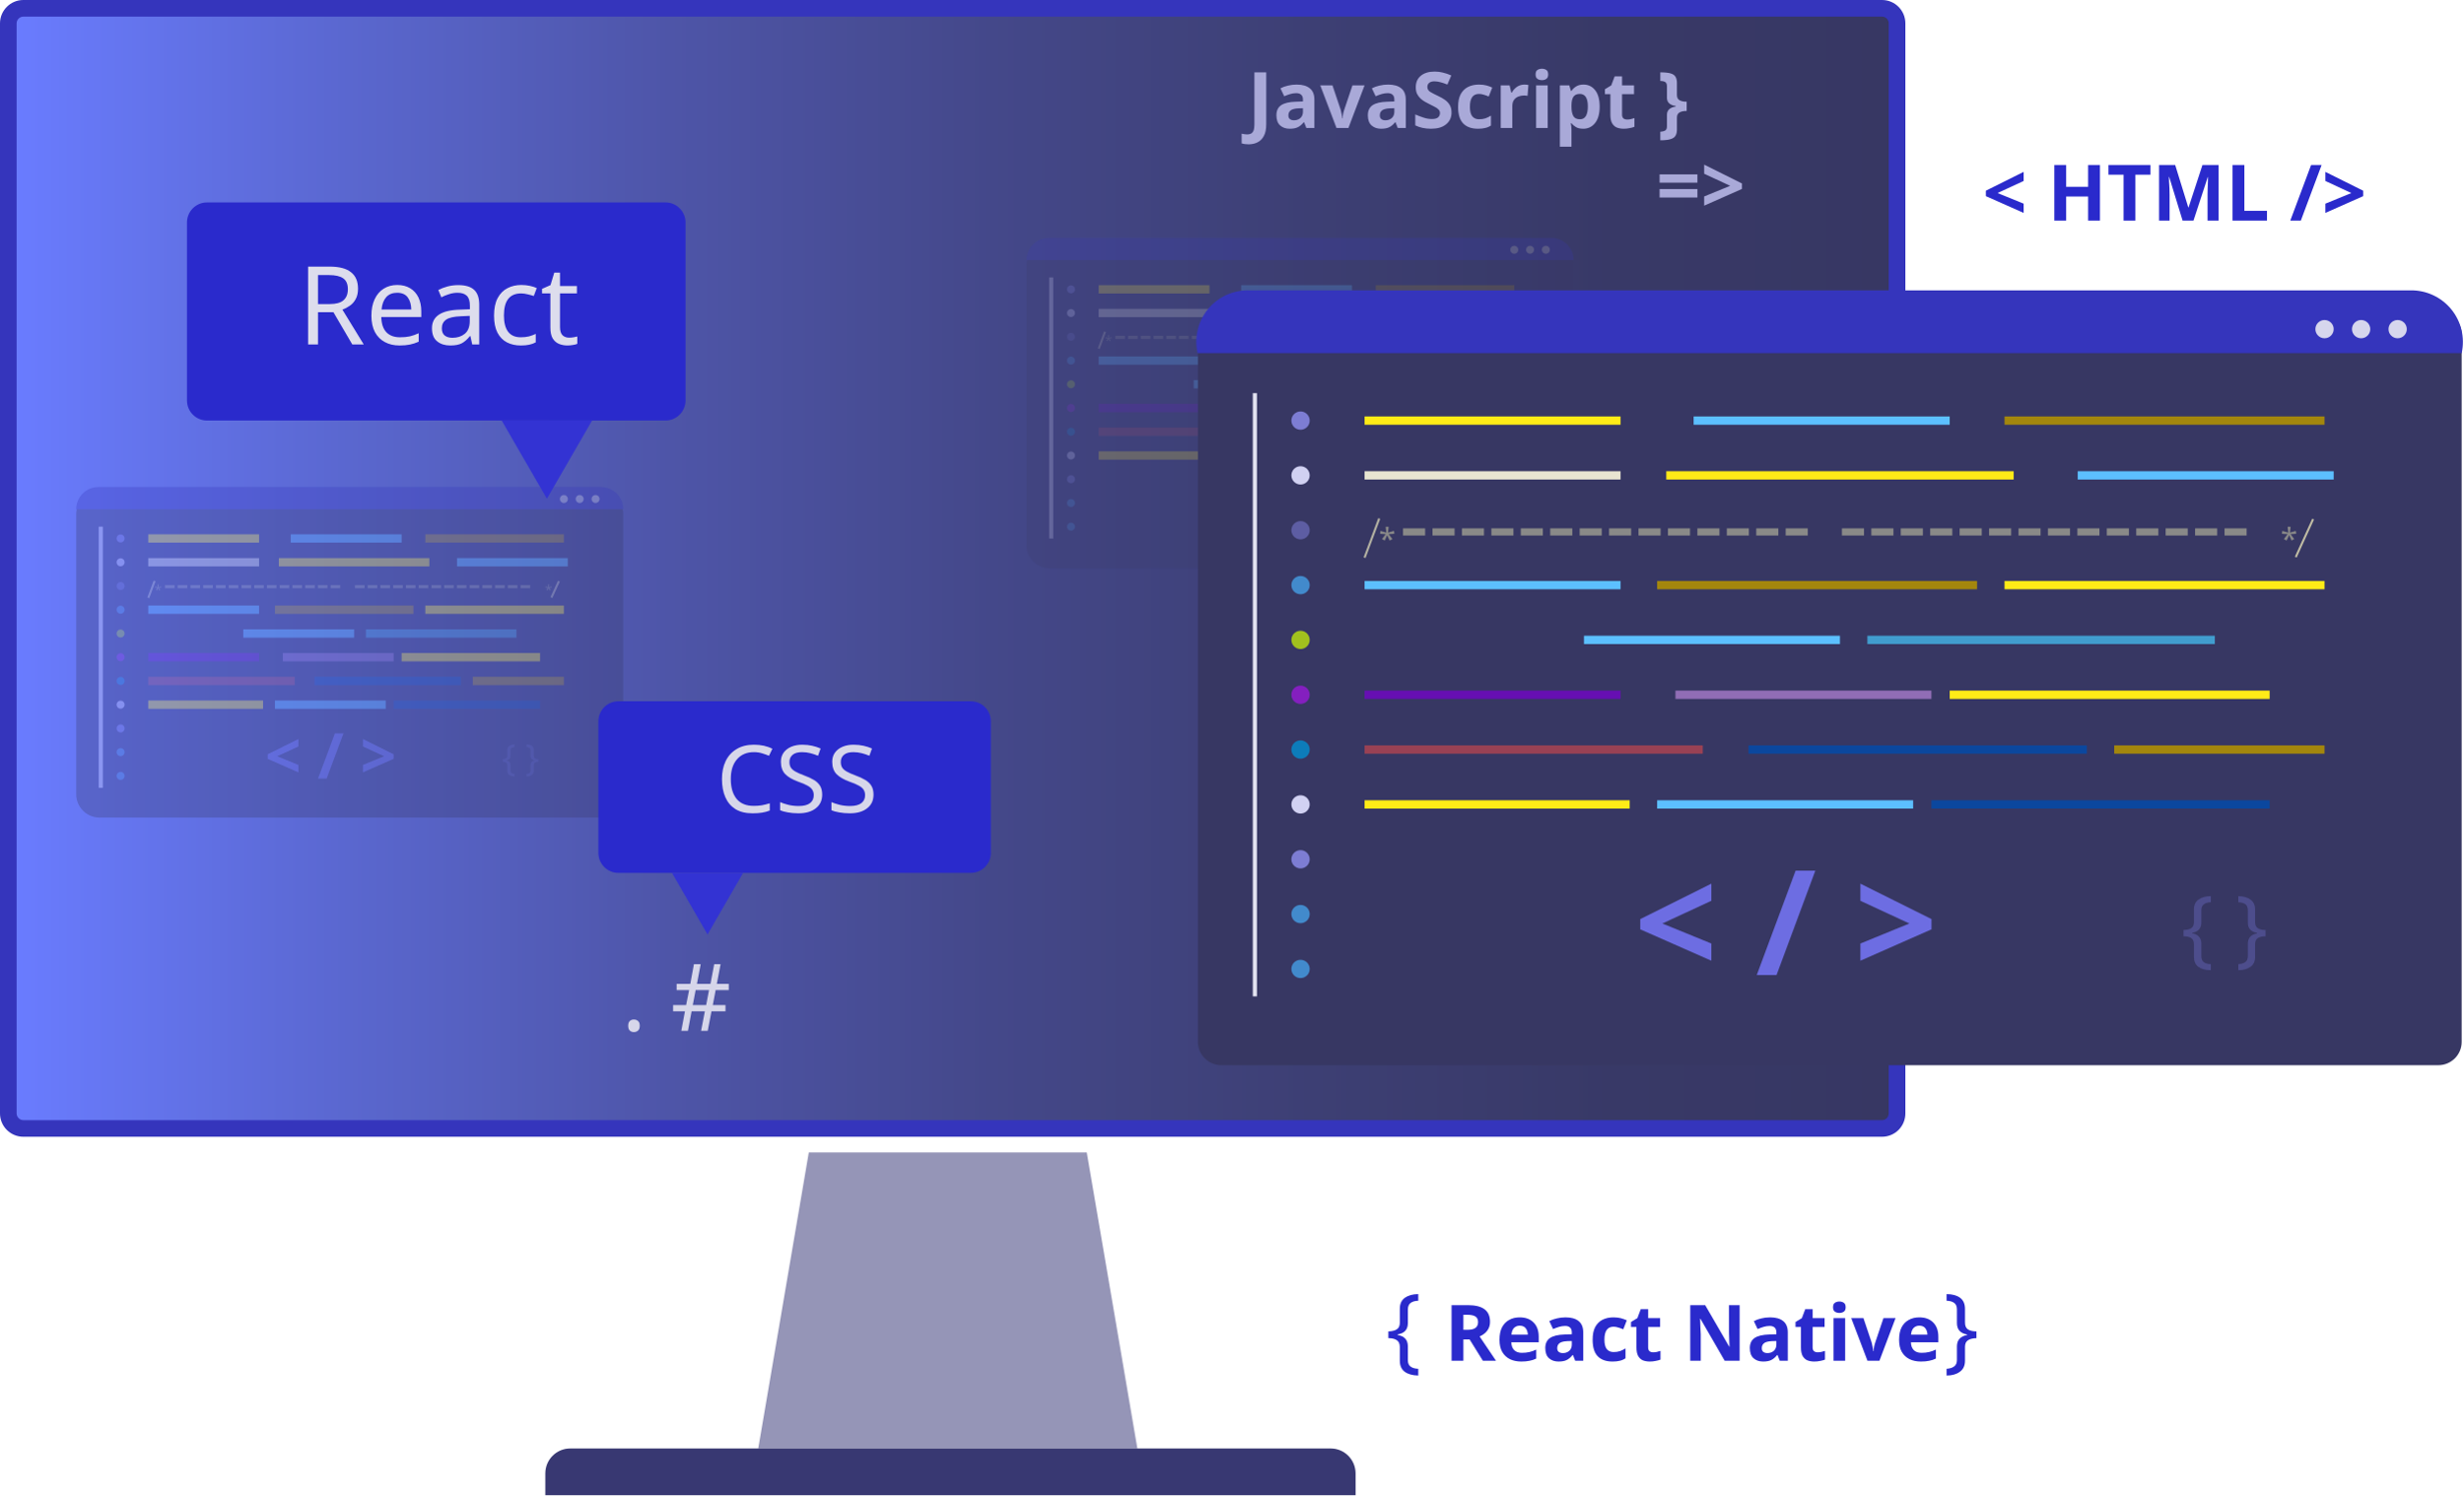
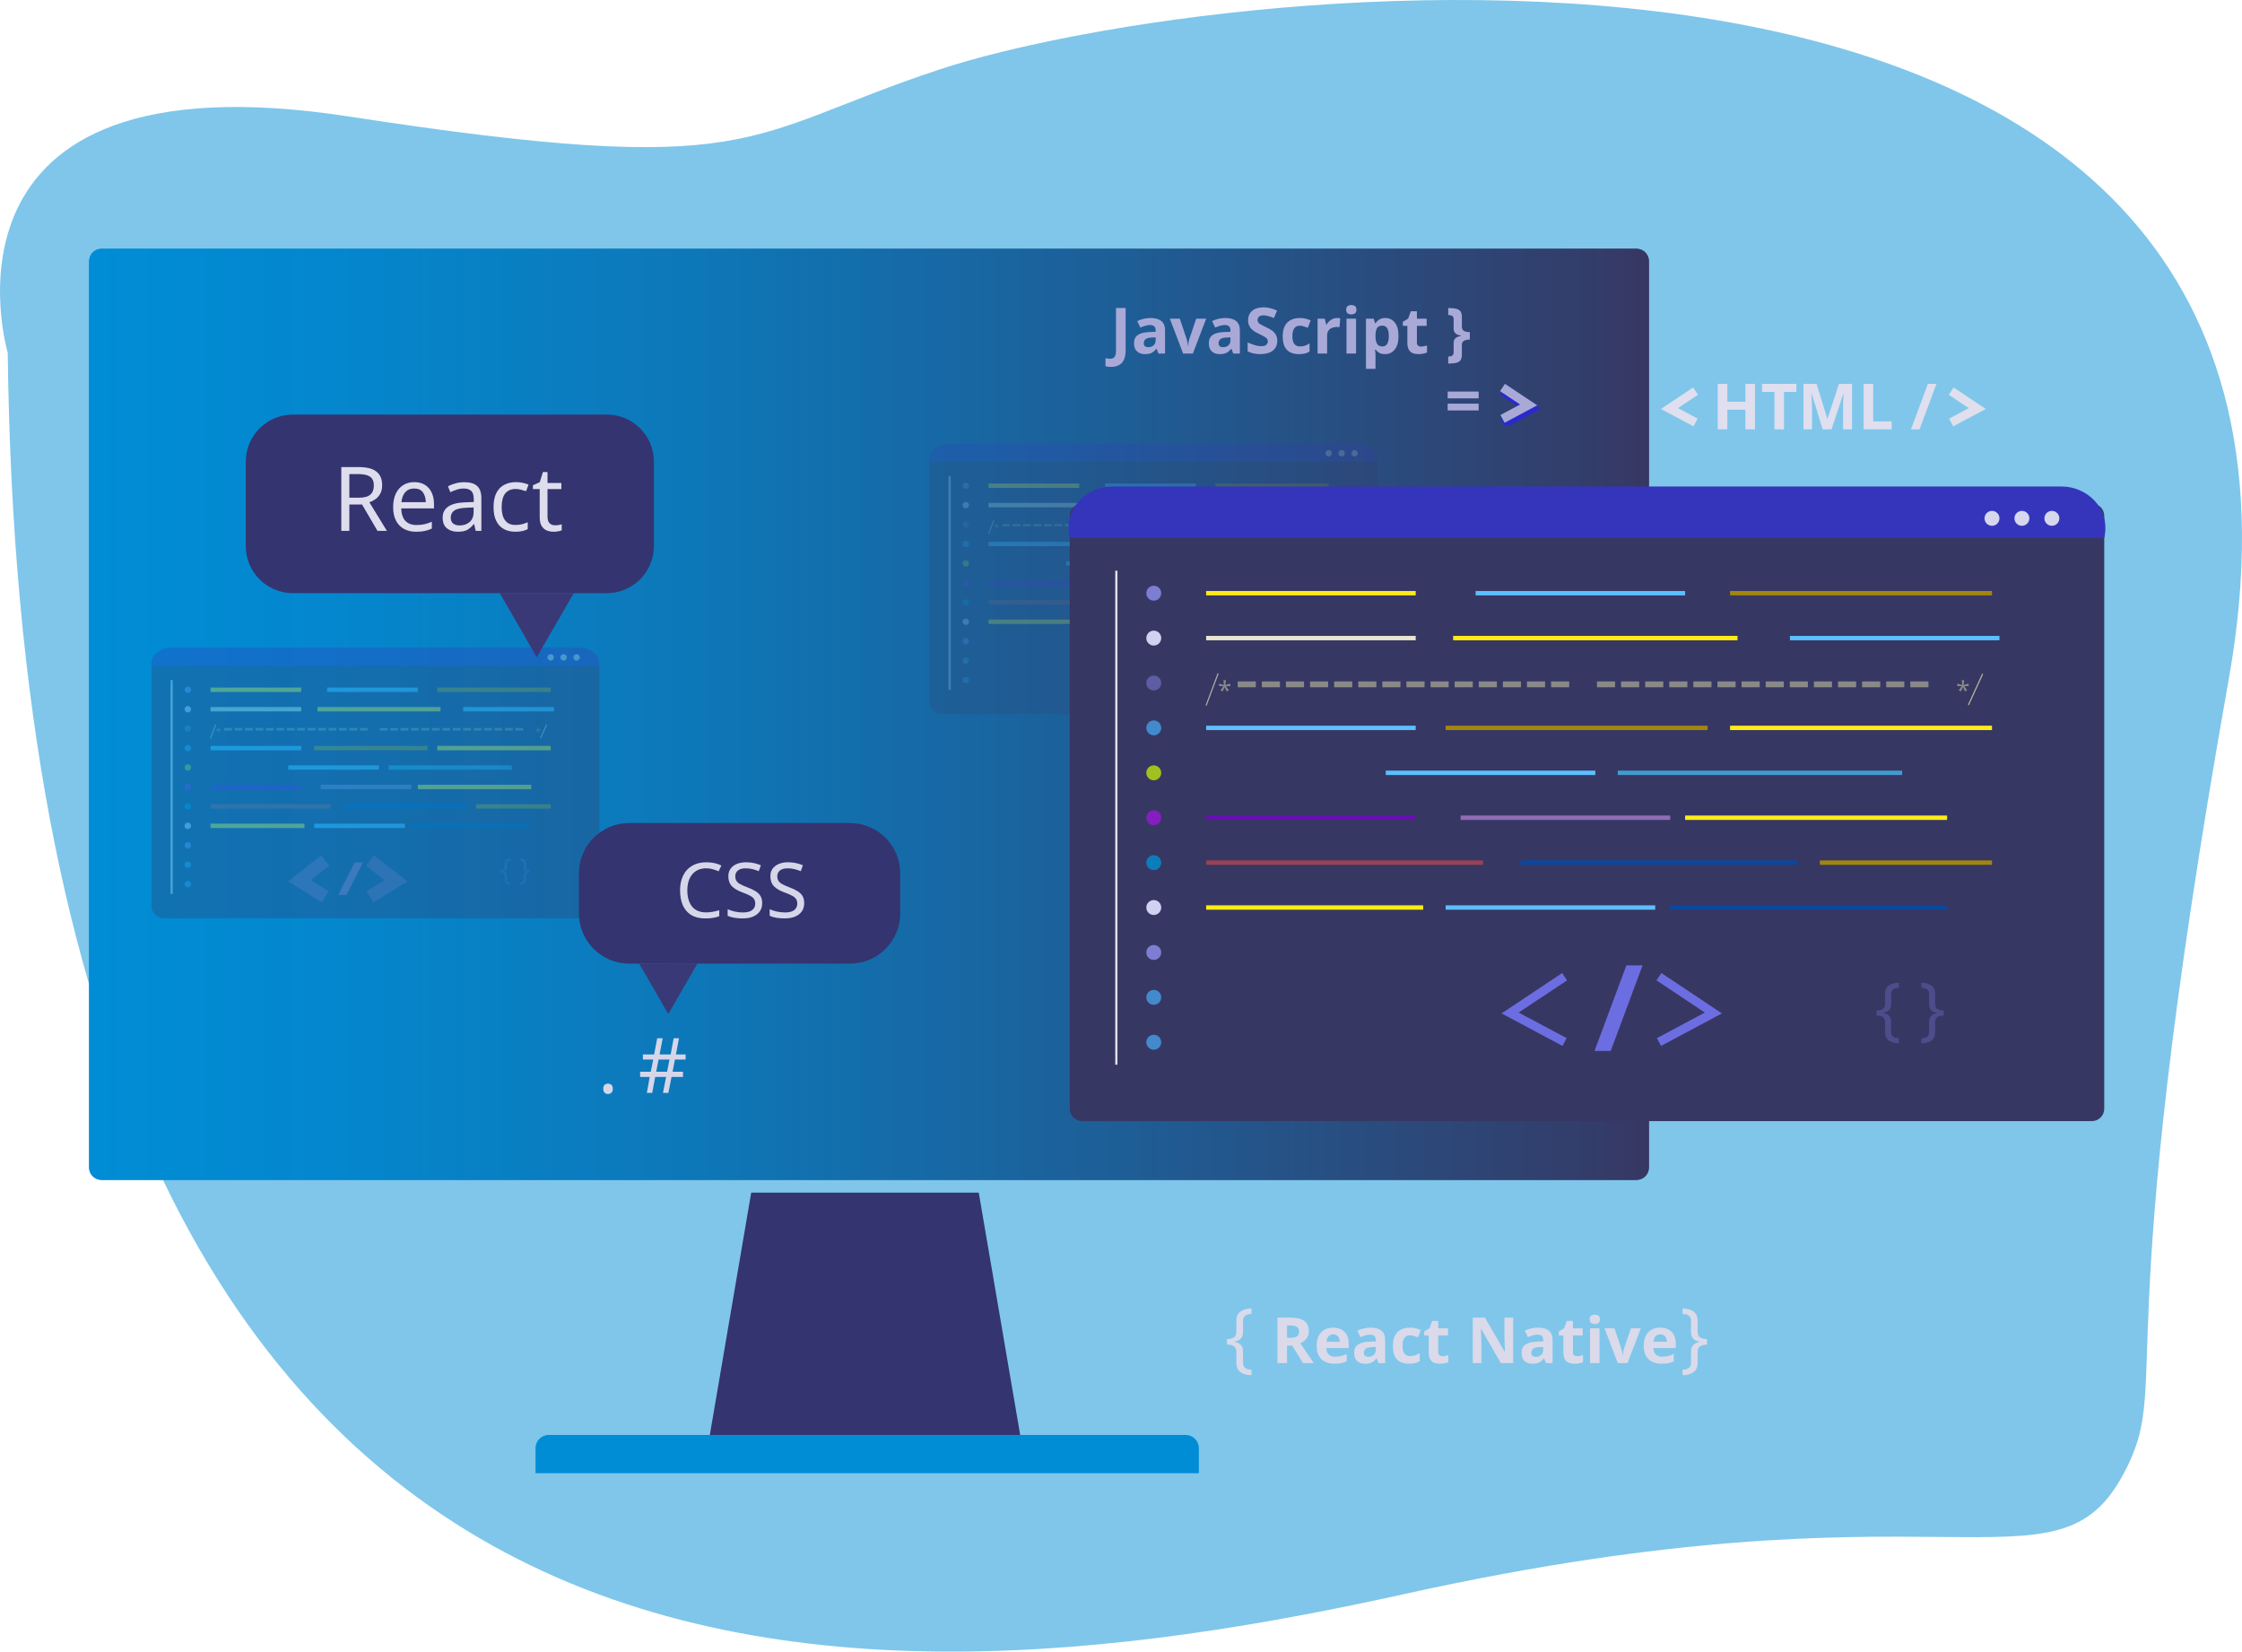
- <svg xmlns="http://www.w3.org/2000/svg" id="f8a86e6c-9363-4235-bef7-f00f26e86e8b" data-name="Layer 1" width="296.16" height="179.85" viewBox="0 0 296.16 179.85">
+ <svg xmlns="http://www.w3.org/2000/svg" xmlns:xlink="http://www.w3.org/1999/xlink" id="acc86267-3f94-454d-a778-3fe95217cc6d" data-name="Layer 1" width="510.38" height="375.94" viewBox="0 0 510.38 375.94">
  <defs>
-     <linearGradient id="f4331246-3163-4cb9-b655-71dc292c06bf" x1="1" y1="68.38" x2="228.11" y2="68.38" gradientUnits="userSpaceOnUse">
-       <stop offset="0" stop-color="#6a7cff" />
-       <stop offset="0.01" stop-color="#697bfd" />
-       <stop offset="0.18" stop-color="#5a67cf" />
-       <stop offset="0.35" stop-color="#4e55a8" />
-       <stop offset="0.52" stop-color="#44488a" />
-       <stop offset="0.69" stop-color="#3d3f74" />
-       <stop offset="0.85" stop-color="#383967" />
+     <linearGradient id="b98493a1-4150-48e1-9e06-6c8779c01eb5" x1="20.29" y1="162.6" x2="375.36" y2="162.6" gradientUnits="userSpaceOnUse">
+       <stop offset="0" stop-color="#008dd5" />
+       <stop offset="0.15" stop-color="#0487ce" />
+       <stop offset="0.38" stop-color="#0d78b9" />
+       <stop offset="0.65" stop-color="#1d5f98" />
+       <stop offset="0.96" stop-color="#333d6a" />
      <stop offset="1" stop-color="#373763" />
    </linearGradient>
+     <linearGradient id="f44e978b-bbca-49d3-b97b-597f238b89f4" x1="90.42" y1="219.66" x2="445.49" y2="219.66" xlink:href="#b98493a1-4150-48e1-9e06-6c8779c01eb5" />
  </defs>
-   <rect x="1" y="1" width="227.11" height="134.76" rx="1.81" fill="url(#f4331246-3163-4cb9-b655-71dc292c06bf)" />
-   <path d="M228.3,62.08a.81.81,0,0,1,.81.81V194a.82.82,0,0,1-.81.82H4.81A.82.82,0,0,1,4,194V62.89a.81.81,0,0,1,.81-.81H228.3m0-2H4.81A2.81,2.81,0,0,0,2,62.89V194a2.81,2.81,0,0,0,2.81,2.82H228.3a2.81,2.81,0,0,0,2.81-2.82V62.89a2.81,2.81,0,0,0-2.81-2.81Z" transform="translate(-2 -60.08)" fill="#3535bc" />
-   <polygon points="136.76 174.23 91.17 174.23 97.25 138.63 130.68 138.63 136.76 174.23" fill="#9595b7" />
-   <path d="M68.57,174.23H160a3,3,0,0,1,3,3v2.62a0,0,0,0,1,0,0H65.57a0,0,0,0,1,0,0v-2.62A3,3,0,0,1,68.57,174.23Z" fill="#383872" />
+   <path d="M71.89,137.35S51.52,68.5,149.5,83.57c94,14.45,89,4.32,134.68-10.75C347.32,52,611.51,20.59,577.5,211.64c-28.09,157.81-12.39,159.46-24,181-15.59,29-40.48,0-163.6,27.26C263.72,447.81,75.76,460.85,71.89,137.35Z" transform="translate(-70.13 -57.06)" fill="#008dd5" opacity="0.5" />
+   <rect x="20.29" y="56.63" width="355.07" height="211.95" rx="2.81" fill="url(#b98493a1-4150-48e1-9e06-6c8779c01eb5)" />
+   <path d="M441.49,117.69v204H94.42V117.69H441.49m1.19-4H93.23a2.81,2.81,0,0,0-2.81,2.81V322.83a2.81,2.81,0,0,0,2.81,2.81H442.68a2.81,2.81,0,0,0,2.81-2.81V116.5a2.81,2.81,0,0,0-2.81-2.81Z" transform="translate(-70.13 -57.06)" fill="url(#f44e978b-bbca-49d3-b97b-597f238b89f4)" />
+   <polygon points="232.24 326.64 161.59 326.64 171.01 271.48 222.81 271.48 232.24 326.64" fill="#343470" />
+   <path d="M124.91,326.64h145a3,3,0,0,1,3,3v5.71a0,0,0,0,1,0,0h-151a0,0,0,0,1,0,0v-5.71A3,3,0,0,1,124.91,326.64Z" fill="#008dd5" />
  <g opacity="0.3">
-     <rect x="9.16" y="59.07" width="65.78" height="39.27" rx="2.81" fill="#373763" />
-     <path d="M11.16,121.34h0a2.67,2.67,0,0,1,2.67-2.68H74.26a2.68,2.68,0,0,1,2.68,2.68h0" transform="translate(-2 -60.08)" fill="#3535bc" />
-     <circle cx="67.8" cy="60.02" r="0.48" fill="#d6d6ed" />
-     <circle cx="69.7" cy="60.02" r="0.48" fill="#d6d6ed" />
-     <circle cx="71.61" cy="60.02" r="0.48" fill="#d6d6ed" />
-     <line x1="12.12" y1="63.35" x2="12.12" y2="94.76" fill="none" stroke="#e1e1ef" stroke-miterlimit="10" stroke-width="0.5" />
-     <circle cx="14.5" cy="64.77" r="0.48" fill="#7d7dd3" />
-     <circle cx="14.5" cy="87.62" r="0.48" fill="#7d7dd3" />
-     <circle cx="14.5" cy="67.63" r="0.48" fill="#d1d1f2" />
-     <circle cx="14.5" cy="84.76" r="0.48" fill="#d1d1f2" />
-     <circle cx="14.5" cy="70.49" r="0.48" fill="#5d5da3" />
-     <circle cx="14.5" cy="73.34" r="0.48" fill="#428acc" />
-     <circle cx="14.5" cy="93.33" r="0.48" fill="#428acc" />
-     <circle cx="14.5" cy="90.47" r="0.48" fill="#428acc" />
-     <circle cx="14.5" cy="76.2" r="0.48" fill="#a1c11e" />
-     <circle cx="14.5" cy="79.05" r="0.48" fill="#841fbf" />
-     <circle cx="14.5" cy="81.91" r="0.48" fill="#0d7cba" />
-     <line x1="17.83" y1="64.77" x2="31.15" y2="64.77" fill="none" stroke="#ffeb17" stroke-miterlimit="10" />
-     <line x1="51.14" y1="73.34" x2="67.8" y2="73.34" fill="none" stroke="#ffeb17" stroke-miterlimit="10" />
-     <line x1="48.29" y1="79.05" x2="64.94" y2="79.05" fill="none" stroke="#ffeb17" stroke-miterlimit="10" />
-     <line x1="33.53" y1="67.63" x2="51.62" y2="67.63" fill="none" stroke="#ffeb17" stroke-miterlimit="10" />
-     <line x1="17.83" y1="84.76" x2="31.63" y2="84.76" fill="none" stroke="#ffeb17" stroke-miterlimit="10" />
-     <line x1="17.83" y1="67.63" x2="31.15" y2="67.63" fill="none" stroke="#e8e5d1" stroke-miterlimit="10" />
-     <line x1="17.83" y1="81.91" x2="35.44" y2="81.91" fill="none" stroke="#994154" stroke-miterlimit="10" />
-     <line x1="37.82" y1="81.91" x2="55.42" y2="81.91" fill="none" stroke="#0b479e" stroke-miterlimit="10" />
-     <line x1="47.33" y1="84.76" x2="64.94" y2="84.76" fill="none" stroke="#0b479e" stroke-miterlimit="10" />
-     <line x1="34.96" y1="64.77" x2="48.29" y2="64.77" fill="none" stroke="#5cbfff" stroke-miterlimit="10" />
-     <line x1="44" y1="76.2" x2="62.09" y2="76.2" fill="none" stroke="#419cce" stroke-miterlimit="10" />
-     <line x1="54.95" y1="67.63" x2="68.27" y2="67.63" fill="none" stroke="#5cbfff" stroke-miterlimit="10" />
-     <line x1="17.83" y1="73.34" x2="31.15" y2="73.34" fill="none" stroke="#5cbfff" stroke-miterlimit="10" />
-     <line x1="29.25" y1="76.2" x2="42.58" y2="76.2" fill="none" stroke="#5cbfff" stroke-miterlimit="10" />
-     <line x1="33.06" y1="84.76" x2="46.38" y2="84.76" fill="none" stroke="#5cbfff" stroke-miterlimit="10" />
-     <line x1="17.83" y1="79.05" x2="31.15" y2="79.05" fill="none" stroke="#660fb2" stroke-miterlimit="10" />
-     <line x1="34.01" y1="79.05" x2="47.33" y2="79.05" fill="none" stroke="#906db5" stroke-miterlimit="10" />
-     <line x1="51.14" y1="64.77" x2="67.8" y2="64.77" fill="none" stroke="#a3860d" stroke-miterlimit="10" />
-     <line x1="33.06" y1="73.34" x2="49.71" y2="73.34" fill="none" stroke="#a3860d" stroke-miterlimit="10" />
-     <line x1="56.85" y1="81.91" x2="67.8" y2="81.91" fill="none" stroke="#a3860d" stroke-miterlimit="10" />
-     <line x1="18.59" y1="69.88" x2="17.83" y2="71.91" fill="none" stroke="#b5b3a3" stroke-miterlimit="10" stroke-width="0.25" />
-     <text transform="translate(18.57 71.52)" font-size="1.59" fill="#898988" font-family="Avenir-Light, Avenir" font-weight="300">*</text>
-     <line x1="67.2" y1="69.91" x2="66.3" y2="71.88" fill="none" stroke="#bfbba3" stroke-miterlimit="10" stroke-width="0.25" />
-     <text transform="matrix(-1, 0, 0, 1, 66.39, 71.52)" font-size="1.59" fill="#898988" font-family="Avenir-Light, Avenir" font-weight="300">*</text>
-     <text transform="translate(19.65 71.85)" font-size="4.76" fill="#898988" font-family="Avenir-Light, Avenir" font-weight="300">--------------</text>
-     <text transform="translate(42.49 71.85)" font-size="4.76" fill="#898988" font-family="Avenir-Light, Avenir" font-weight="300">--------------</text>
-     <text transform="translate(31.86 93.65)" font-size="7.61" fill="#6d6de2" font-family="Avenir-Black, Avenir" font-weight="800">&lt; / &gt;</text>
-     <text transform="translate(59.19 92.7)" font-size="4.42" fill="#4d4d8c" font-family="Avenir-Light, Avenir" font-weight="300">
+     <rect x="34.48" y="148.18" width="101.95" height="60.85" rx="2.81" fill="#373763" />
+     <path d="M104.61,208.63h0a4.14,4.14,0,0,1,4.15-4.14h93.65a4.14,4.14,0,0,1,4.15,4.14h0" transform="translate(-70.13 -57.06)" fill="#3535bc" />
+     <circle cx="125.36" cy="149.64" r="0.74" fill="#d6d6ed" />
+     <circle cx="128.31" cy="149.64" r="0.74" fill="#d6d6ed" />
+     <circle cx="131.26" cy="149.64" r="0.74" fill="#d6d6ed" />
+     <line x1="39.07" y1="154.8" x2="39.07" y2="203.48" fill="none" stroke="#e1e1ef" stroke-miterlimit="10" stroke-width="0.5" />
+     <circle cx="42.76" cy="157.01" r="0.74" fill="#7d7dd3" />
+     <circle cx="42.76" cy="192.41" r="0.74" fill="#7d7dd3" />
+     <circle cx="42.76" cy="161.44" r="0.74" fill="#d1d1f2" />
+     <circle cx="42.76" cy="187.99" r="0.74" fill="#d1d1f2" />
+     <circle cx="42.76" cy="165.86" r="0.74" fill="#5d5da3" />
+     <circle cx="42.76" cy="170.29" r="0.74" fill="#428acc" />
+     <circle cx="42.76" cy="201.26" r="0.74" fill="#428acc" />
+     <circle cx="42.76" cy="196.84" r="0.74" fill="#428acc" />
+     <circle cx="42.76" cy="174.71" r="0.74" fill="#a1c11e" />
+     <circle cx="42.76" cy="179.14" r="0.74" fill="#841fbf" />
+     <circle cx="42.76" cy="183.56" r="0.74" fill="#0d7cba" />
+     <line x1="47.92" y1="157.01" x2="68.57" y2="157.01" fill="none" stroke="#ffeb17" stroke-miterlimit="10" />
+     <line x1="99.55" y1="170.29" x2="125.36" y2="170.29" fill="none" stroke="#ffeb17" stroke-miterlimit="10" />
+     <line x1="95.12" y1="179.14" x2="120.94" y2="179.14" fill="none" stroke="#ffeb17" stroke-miterlimit="10" />
+     <line x1="72.26" y1="161.44" x2="100.28" y2="161.44" fill="none" stroke="#ffeb17" stroke-miterlimit="10" />
+     <line x1="47.92" y1="187.99" x2="69.31" y2="187.99" fill="none" stroke="#ffeb17" stroke-miterlimit="10" />
+     <line x1="47.92" y1="161.44" x2="68.57" y2="161.44" fill="none" stroke="#e8e5d1" stroke-miterlimit="10" />
+     <line x1="47.92" y1="183.56" x2="75.21" y2="183.56" fill="none" stroke="#994154" stroke-miterlimit="10" />
+     <line x1="78.9" y1="183.56" x2="106.18" y2="183.56" fill="none" stroke="#0b479e" stroke-miterlimit="10" />
+     <line x1="93.65" y1="187.99" x2="120.94" y2="187.99" fill="none" stroke="#0b479e" stroke-miterlimit="10" />
+     <line x1="74.47" y1="157.01" x2="95.12" y2="157.01" fill="none" stroke="#5cbfff" stroke-miterlimit="10" />
+     <line x1="88.48" y1="174.71" x2="116.51" y2="174.71" fill="none" stroke="#419cce" stroke-miterlimit="10" />
+     <line x1="105.45" y1="161.44" x2="126.1" y2="161.44" fill="none" stroke="#5cbfff" stroke-miterlimit="10" />
+     <line x1="47.92" y1="170.29" x2="68.57" y2="170.29" fill="none" stroke="#5cbfff" stroke-miterlimit="10" />
+     <line x1="65.62" y1="174.71" x2="86.27" y2="174.71" fill="none" stroke="#5cbfff" stroke-miterlimit="10" />
+     <line x1="71.52" y1="187.99" x2="92.17" y2="187.99" fill="none" stroke="#5cbfff" stroke-miterlimit="10" />
+     <line x1="47.92" y1="179.14" x2="68.57" y2="179.14" fill="none" stroke="#660fb2" stroke-miterlimit="10" />
+     <line x1="73" y1="179.14" x2="93.65" y2="179.14" fill="none" stroke="#906db5" stroke-miterlimit="10" />
+     <line x1="99.55" y1="157.01" x2="125.36" y2="157.01" fill="none" stroke="#a3860d" stroke-miterlimit="10" />
+     <line x1="71.52" y1="170.29" x2="97.33" y2="170.29" fill="none" stroke="#a3860d" stroke-miterlimit="10" />
+     <line x1="108.4" y1="183.56" x2="125.36" y2="183.56" fill="none" stroke="#a3860d" stroke-miterlimit="10" />
+     <line x1="49.1" y1="164.92" x2="47.92" y2="168.08" fill="none" stroke="#b5b3a3" stroke-miterlimit="10" stroke-width="0.25" />
+     <text transform="translate(49.07 167.46)" font-size="2.46" fill="#898988" font-family="Avenir-Light, Avenir" font-weight="300">*</text>
+     <line x1="124.44" y1="164.97" x2="123.04" y2="168.03" fill="none" stroke="#bfbba3" stroke-miterlimit="10" stroke-width="0.25" />
+     <text transform="matrix(-1, 0, 0, 1, 123.17, 167.46)" font-size="2.46" fill="#898988" font-family="Avenir-Light, Avenir" font-weight="300">*</text>
+     <text transform="translate(50.73 167.97)" font-size="7.38" fill="#898988" font-family="Avenir-Light, Avenir" font-weight="300">--------------</text>
+     <text transform="translate(86.14 167.97)" font-size="7.38" fill="#898988" font-family="Avenir-Light, Avenir" font-weight="300">--------------</text>
+     <text transform="translate(112.02 200.29)" font-size="6.85" fill="#4d4d8c" font-family="Avenir-Light, Avenir" font-weight="300">
      <tspan xml:space="preserve"> { }</tspan>
    </text>
  </g>
  <g opacity="0.2">
-     <rect x="123.43" y="29.1" width="65.78" height="39.27" rx="2.81" fill="#373763" />
-     <path d="M125.43,91.36h0a2.68,2.68,0,0,1,2.68-2.67h60.43a2.68,2.68,0,0,1,2.68,2.67h0" transform="translate(-2 -60.08)" fill="#3535bc" />
-     <circle cx="182.08" cy="30.04" r="0.48" fill="#d6d6ed" />
-     <circle cx="183.98" cy="30.04" r="0.48" fill="#d6d6ed" />
-     <circle cx="185.88" cy="30.04" r="0.48" fill="#d6d6ed" />
-     <line x1="126.4" y1="33.37" x2="126.4" y2="64.78" fill="none" stroke="#e1e1ef" stroke-miterlimit="10" stroke-width="0.5" />
-     <circle cx="128.78" cy="34.8" r="0.48" fill="#7d7dd3" />
-     <circle cx="128.78" cy="57.64" r="0.48" fill="#7d7dd3" />
-     <circle cx="128.78" cy="37.65" r="0.48" fill="#d1d1f2" />
-     <circle cx="128.78" cy="54.79" r="0.48" fill="#d1d1f2" />
-     <circle cx="128.78" cy="40.51" r="0.48" fill="#5d5da3" />
-     <circle cx="128.78" cy="43.37" r="0.48" fill="#428acc" />
-     <circle cx="128.78" cy="63.35" r="0.48" fill="#428acc" />
-     <circle cx="128.78" cy="60.5" r="0.48" fill="#428acc" />
-     <circle cx="128.78" cy="46.22" r="0.48" fill="#a1c11e" />
-     <circle cx="128.78" cy="49.08" r="0.48" fill="#841fbf" />
-     <circle cx="128.78" cy="51.93" r="0.48" fill="#0d7cba" />
-     <line x1="132.11" y1="34.8" x2="145.43" y2="34.8" fill="none" stroke="#ffeb17" stroke-miterlimit="10" />
-     <line x1="165.42" y1="43.37" x2="182.08" y2="43.37" fill="none" stroke="#ffeb17" stroke-miterlimit="10" />
-     <line x1="162.57" y1="49.08" x2="179.22" y2="49.08" fill="none" stroke="#ffeb17" stroke-miterlimit="10" />
-     <line x1="147.81" y1="37.65" x2="165.9" y2="37.65" fill="none" stroke="#ffeb17" stroke-miterlimit="10" />
-     <line x1="132.11" y1="54.79" x2="145.91" y2="54.79" fill="none" stroke="#ffeb17" stroke-miterlimit="10" />
-     <line x1="132.11" y1="37.65" x2="145.43" y2="37.65" fill="none" stroke="#e8e5d1" stroke-miterlimit="10" />
-     <line x1="132.11" y1="51.93" x2="149.72" y2="51.93" fill="none" stroke="#994154" stroke-miterlimit="10" />
-     <line x1="152.1" y1="51.93" x2="169.7" y2="51.93" fill="none" stroke="#0b479e" stroke-miterlimit="10" />
-     <line x1="161.61" y1="54.79" x2="179.22" y2="54.79" fill="none" stroke="#0b479e" stroke-miterlimit="10" />
-     <line x1="149.24" y1="34.8" x2="162.57" y2="34.8" fill="none" stroke="#5cbfff" stroke-miterlimit="10" />
-     <line x1="158.28" y1="46.22" x2="176.37" y2="46.22" fill="none" stroke="#419cce" stroke-miterlimit="10" />
-     <line x1="169.23" y1="37.65" x2="182.55" y2="37.65" fill="none" stroke="#5cbfff" stroke-miterlimit="10" />
-     <line x1="132.11" y1="43.37" x2="145.43" y2="43.37" fill="none" stroke="#5cbfff" stroke-miterlimit="10" />
-     <line x1="143.53" y1="46.22" x2="156.85" y2="46.22" fill="none" stroke="#5cbfff" stroke-miterlimit="10" />
-     <line x1="147.34" y1="54.79" x2="160.66" y2="54.79" fill="none" stroke="#5cbfff" stroke-miterlimit="10" />
-     <line x1="132.11" y1="49.08" x2="145.43" y2="49.08" fill="none" stroke="#660fb2" stroke-miterlimit="10" />
-     <line x1="148.29" y1="49.08" x2="161.61" y2="49.08" fill="none" stroke="#906db5" stroke-miterlimit="10" />
-     <line x1="165.42" y1="34.8" x2="182.08" y2="34.8" fill="none" stroke="#a3860d" stroke-miterlimit="10" />
-     <line x1="147.34" y1="43.37" x2="163.99" y2="43.37" fill="none" stroke="#a3860d" stroke-miterlimit="10" />
-     <line x1="171.13" y1="51.93" x2="182.08" y2="51.93" fill="none" stroke="#a3860d" stroke-miterlimit="10" />
-     <line x1="132.87" y1="39.9" x2="132.11" y2="41.94" fill="none" stroke="#b5b3a3" stroke-miterlimit="10" stroke-width="0.25" />
-     <text transform="translate(132.85 41.54)" font-size="1.59" fill="#898988" font-family="Avenir-Light, Avenir" font-weight="300">*</text>
-     <line x1="181.48" y1="39.93" x2="180.58" y2="41.91" fill="none" stroke="#bfbba3" stroke-miterlimit="10" stroke-width="0.25" />
-     <text transform="matrix(-1, 0, 0, 1, 180.67, 41.54)" font-size="1.59" fill="#898988" font-family="Avenir-Light, Avenir" font-weight="300">*</text>
-     <text transform="translate(133.92 41.87)" font-size="4.76" fill="#898988" font-family="Avenir-Light, Avenir" font-weight="300">--------------</text>
-     <text transform="translate(156.77 41.87)" font-size="4.76" fill="#898988" font-family="Avenir-Light, Avenir" font-weight="300">--------------</text>
-     <text transform="translate(146.14 63.67)" font-size="7.61" fill="#6d6de2" font-family="Avenir-Black, Avenir" font-weight="800">&lt; / &gt;</text>
-     <text transform="translate(173.47 62.73)" font-size="4.42" fill="#4d4d8c" font-family="Avenir-Light, Avenir" font-weight="300">
+     <rect x="211.58" y="101.72" width="101.95" height="60.85" rx="2.81" fill="#373763" />
+     <path d="M281.72,162.18h0a4.14,4.14,0,0,1,4.14-4.15h93.66a4.14,4.14,0,0,1,4.14,4.15h0" transform="translate(-70.13 -57.06)" fill="#3535bc" />
+     <circle cx="302.47" cy="103.18" r="0.74" fill="#d6d6ed" />
+     <circle cx="305.42" cy="103.18" r="0.74" fill="#d6d6ed" />
+     <circle cx="308.37" cy="103.18" r="0.74" fill="#d6d6ed" />
+     <line x1="216.18" y1="108.35" x2="216.18" y2="157.02" fill="none" stroke="#e1e1ef" stroke-miterlimit="10" stroke-width="0.5" />
+     <circle cx="219.86" cy="110.56" r="0.74" fill="#7d7dd3" />
+     <circle cx="219.86" cy="145.96" r="0.74" fill="#7d7dd3" />
+     <circle cx="219.86" cy="114.98" r="0.74" fill="#d1d1f2" />
+     <circle cx="219.86" cy="141.53" r="0.74" fill="#d1d1f2" />
+     <circle cx="219.86" cy="119.41" r="0.74" fill="#5d5da3" />
+     <circle cx="219.86" cy="123.83" r="0.74" fill="#428acc" />
+     <circle cx="219.86" cy="154.81" r="0.74" fill="#428acc" />
+     <circle cx="219.86" cy="150.39" r="0.74" fill="#428acc" />
+     <circle cx="219.86" cy="128.26" r="0.74" fill="#a1c11e" />
+     <circle cx="219.86" cy="132.68" r="0.74" fill="#841fbf" />
+     <circle cx="219.86" cy="137.11" r="0.74" fill="#0d7cba" />
+     <line x1="225.03" y1="110.56" x2="245.68" y2="110.56" fill="none" stroke="#ffeb17" stroke-miterlimit="10" />
+     <line x1="276.65" y1="123.83" x2="302.47" y2="123.83" fill="none" stroke="#ffeb17" stroke-miterlimit="10" />
+     <line x1="272.23" y1="132.68" x2="298.04" y2="132.68" fill="none" stroke="#ffeb17" stroke-miterlimit="10" />
+     <line x1="249.36" y1="114.98" x2="277.39" y2="114.98" fill="none" stroke="#ffeb17" stroke-miterlimit="10" />
+     <line x1="225.03" y1="141.53" x2="246.41" y2="141.53" fill="none" stroke="#ffeb17" stroke-miterlimit="10" />
+     <line x1="225.03" y1="114.98" x2="245.68" y2="114.98" fill="none" stroke="#e8e5d1" stroke-miterlimit="10" />
+     <line x1="225.03" y1="137.11" x2="252.31" y2="137.11" fill="none" stroke="#994154" stroke-miterlimit="10" />
+     <line x1="256" y1="137.11" x2="283.29" y2="137.11" fill="none" stroke="#0b479e" stroke-miterlimit="10" />
+     <line x1="270.75" y1="141.53" x2="298.04" y2="141.53" fill="none" stroke="#0b479e" stroke-miterlimit="10" />
+     <line x1="251.58" y1="110.56" x2="272.23" y2="110.56" fill="none" stroke="#5cbfff" stroke-miterlimit="10" />
+     <line x1="265.59" y1="128.26" x2="293.62" y2="128.26" fill="none" stroke="#419cce" stroke-miterlimit="10" />
+     <line x1="282.55" y1="114.98" x2="303.2" y2="114.98" fill="none" stroke="#5cbfff" stroke-miterlimit="10" />
+     <line x1="225.03" y1="123.83" x2="245.68" y2="123.83" fill="none" stroke="#5cbfff" stroke-miterlimit="10" />
+     <line x1="242.73" y1="128.26" x2="263.38" y2="128.26" fill="none" stroke="#5cbfff" stroke-miterlimit="10" />
+     <line x1="248.63" y1="141.53" x2="269.28" y2="141.53" fill="none" stroke="#5cbfff" stroke-miterlimit="10" />
+     <line x1="225.03" y1="132.68" x2="245.68" y2="132.68" fill="none" stroke="#660fb2" stroke-miterlimit="10" />
+     <line x1="250.1" y1="132.68" x2="270.75" y2="132.68" fill="none" stroke="#906db5" stroke-miterlimit="10" />
+     <line x1="276.65" y1="110.56" x2="302.47" y2="110.56" fill="none" stroke="#a3860d" stroke-miterlimit="10" />
+     <line x1="248.63" y1="123.83" x2="274.44" y2="123.83" fill="none" stroke="#a3860d" stroke-miterlimit="10" />
+     <line x1="285.5" y1="137.11" x2="302.47" y2="137.11" fill="none" stroke="#a3860d" stroke-miterlimit="10" />
+     <line x1="226.21" y1="118.47" x2="225.03" y2="121.62" fill="none" stroke="#b5b3a3" stroke-miterlimit="10" stroke-width="0.25" />
+     <text transform="translate(226.18 121)" font-size="2.46" fill="#898988" font-family="Avenir-Light, Avenir" font-weight="300">*</text>
+     <line x1="301.55" y1="118.51" x2="300.14" y2="121.58" fill="none" stroke="#bfbba3" stroke-miterlimit="10" stroke-width="0.25" />
+     <text transform="matrix(-1, 0, 0, 1, 300.28, 121)" font-size="2.46" fill="#898988" font-family="Avenir-Light, Avenir" font-weight="300">*</text>
+     <text transform="translate(227.84 121.52)" font-size="7.38" fill="#898988" font-family="Avenir-Light, Avenir" font-weight="300">--------------</text>
+     <text transform="translate(263.24 121.52)" font-size="7.38" fill="#898988" font-family="Avenir-Light, Avenir" font-weight="300">--------------</text>
+     <text transform="translate(246.77 155.3)" font-size="11.8" fill="#6d6de2" font-family="Avenir-Black, Avenir" font-weight="800">&lt; / &gt;</text>
+     <text transform="translate(289.12 153.84)" font-size="6.85" fill="#4d4d8c" font-family="Avenir-Light, Avenir" font-weight="300">
      <tspan xml:space="preserve"> { }</tspan>
    </text>
  </g>
-   <rect x="22.48" y="24.35" width="59.95" height="26.23" rx="2.41" fill="#2a2acc" />
-   <polygon points="65.76 50.58 71.19 50.58 68.47 55.29 65.76 59.99 63.04 55.29 60.32 50.58 65.76 50.58" fill="#3333d3" />
-   <rect x="73.95" y="144.42" width="47.19" height="20.65" rx="2.41" transform="translate(193.09 249.42) rotate(-180)" fill="#2a2acc" />
-   <polygon points="85.07 105 80.8 105 82.94 108.7 85.07 112.41 87.21 108.7 89.35 105 85.07 105" fill="#3333d3" />
-   <text transform="translate(35.78 41.43)" font-size="13.11" fill="#dddded" font-family="Avenir-Light, Avenir" font-weight="300">React</text>
-   <text transform="translate(163.71 163.68)" font-size="11.24" fill="#2a2acc" font-family="Avenir-Roman, Avenir">
-     <tspan xml:space="preserve"> { </tspan>
-     <tspan x="9.99" y="0" font-size="9.37" font-family="Avenir-Black, Avenir" font-weight="800">React Native</tspan>
-     <tspan x="67.07" y="0" xml:space="preserve"> }</tspan>
+   <rect x="55.95" y="94.37" width="92.91" height="40.65" rx="10.72" fill="#343470" />
+   <polygon points="122.19 135.02 130.62 135.02 126.41 142.31 122.19 149.6 117.98 142.31 113.77 135.02 122.19 135.02" fill="#393977" />
+   <rect x="201.93" y="244.41" width="73.14" height="32" rx="11.44" transform="translate(406.86 463.76) rotate(-180)" fill="#343470" />
+   <polygon points="152.13 219.35 145.5 219.35 148.82 225.09 152.13 230.83 155.45 225.09 158.76 219.35 152.13 219.35" fill="#393977" />
+   <text transform="translate(75.73 120.84)" font-size="20.32" fill="#dddded" font-family="Avenir-Light, Avenir" font-weight="300">React</text>
+   <text transform="translate(274 310.29)" font-size="17.42" fill="#2a2acc" font-family="Avenir-Roman, Avenir">
+     <tspan x="4.84" y="0" fill="#dadaea">{ </tspan>
+     <tspan x="15.49" y="0" fill="#dadaea" font-size="14.52" font-family="Avenir-Black, Avenir" font-weight="800">React Native</tspan>
+     <tspan x="103.94" y="0" xml:space="preserve" fill="#dadaea"> }</tspan>
  </text>
-   <text transform="translate(86.12 97.72)" font-size="11.24" fill="#d6d6ea" font-family="Avenir-Roman, Avenir">CSS</text>
-   <text transform="translate(74.72 123.99)" font-size="11.24" fill="#d6d6ea" font-family="Avenir-Roman, Avenir">. #</text>
-   <text transform="translate(238.38 26.53)" font-size="9.37" fill="#2a2acc" font-family="Avenir-Black, Avenir" font-weight="800">&lt; HTML /&gt;</text>
-   <text transform="translate(149.99 15.39)" font-size="9.37" fill="#a9a9d8" font-family="Avenir-Black, Avenir" font-weight="800">JavaScript }</text>
-   <text transform="translate(199.15 25.66)" font-size="9.37" fill="#a9a9d8" font-family="Avenir-Black, Avenir" font-weight="800">=&gt;</text>
-   <rect x="144.04" y="37.42" width="151.96" height="90.71" rx="2.81" fill="#373763" />
-   <path d="M146,102.55h0A6.19,6.19,0,0,1,152.22,95h139.6a6.21,6.21,0,0,1,6.18,7.55h0" transform="translate(-2 -60.08)" fill="#3535bc" />
-   <circle cx="279.51" cy="39.59" r="1.1" fill="#d6d6ed" />
-   <circle cx="283.91" cy="39.59" r="1.1" fill="#d6d6ed" />
-   <circle cx="288.3" cy="39.59" r="1.1" fill="#d6d6ed" />
-   <line x1="150.89" y1="47.29" x2="150.89" y2="119.85" fill="none" stroke="#e1e1ef" stroke-miterlimit="10" stroke-width="0.5" />
-   <circle cx="156.38" cy="50.59" r="1.1" fill="#7d7dd3" />
-   <circle cx="156.38" cy="103.36" r="1.1" fill="#7d7dd3" />
-   <circle cx="156.38" cy="57.18" r="1.1" fill="#d1d1f2" />
-   <circle cx="156.38" cy="96.76" r="1.1" fill="#d1d1f2" />
-   <circle cx="156.38" cy="63.78" r="1.1" fill="#5d5da3" />
-   <circle cx="156.38" cy="70.38" r="1.1" fill="#428acc" />
-   <circle cx="156.38" cy="116.55" r="1.1" fill="#428acc" />
-   <circle cx="156.38" cy="109.95" r="1.1" fill="#428acc" />
-   <circle cx="156.38" cy="76.97" r="1.1" fill="#a1c11e" />
-   <circle cx="156.38" cy="83.57" r="1.1" fill="#841fbf" />
-   <circle cx="156.38" cy="90.16" r="1.1" fill="#0d7cba" />
-   <line x1="164.08" y1="50.59" x2="194.86" y2="50.59" fill="none" stroke="#ffeb17" stroke-miterlimit="10" />
-   <line x1="241.03" y1="70.38" x2="279.51" y2="70.38" fill="none" stroke="#ffeb17" stroke-miterlimit="10" />
-   <line x1="234.44" y1="83.57" x2="272.91" y2="83.57" fill="none" stroke="#ffeb17" stroke-miterlimit="10" />
-   <line x1="200.36" y1="57.18" x2="242.13" y2="57.18" fill="none" stroke="#ffeb17" stroke-miterlimit="10" />
-   <line x1="164.08" y1="96.76" x2="195.96" y2="96.76" fill="none" stroke="#ffeb17" stroke-miterlimit="10" />
-   <line x1="164.08" y1="57.18" x2="194.86" y2="57.18" fill="none" stroke="#e8e5d1" stroke-miterlimit="10" />
-   <line x1="164.08" y1="90.16" x2="204.75" y2="90.16" fill="none" stroke="#994154" stroke-miterlimit="10" />
-   <line x1="210.25" y1="90.16" x2="250.93" y2="90.16" fill="none" stroke="#0b479e" stroke-miterlimit="10" />
-   <line x1="232.24" y1="96.76" x2="272.91" y2="96.76" fill="none" stroke="#0b479e" stroke-miterlimit="10" />
-   <line x1="203.65" y1="50.59" x2="234.44" y2="50.59" fill="none" stroke="#5cbfff" stroke-miterlimit="10" />
-   <line x1="224.54" y1="76.97" x2="266.32" y2="76.97" fill="none" stroke="#419cce" stroke-miterlimit="10" />
-   <line x1="249.83" y1="57.18" x2="280.61" y2="57.18" fill="none" stroke="#5cbfff" stroke-miterlimit="10" />
-   <line x1="164.08" y1="70.38" x2="194.86" y2="70.38" fill="none" stroke="#5cbfff" stroke-miterlimit="10" />
-   <line x1="190.46" y1="76.97" x2="221.24" y2="76.97" fill="none" stroke="#5cbfff" stroke-miterlimit="10" />
-   <line x1="199.26" y1="96.76" x2="230.04" y2="96.76" fill="none" stroke="#5cbfff" stroke-miterlimit="10" />
-   <line x1="164.08" y1="83.57" x2="194.86" y2="83.57" fill="none" stroke="#660fb2" stroke-miterlimit="10" />
-   <line x1="201.46" y1="83.57" x2="232.24" y2="83.57" fill="none" stroke="#906db5" stroke-miterlimit="10" />
-   <line x1="241.03" y1="50.59" x2="279.51" y2="50.59" fill="none" stroke="#a3860d" stroke-miterlimit="10" />
-   <line x1="199.26" y1="70.38" x2="237.73" y2="70.38" fill="none" stroke="#a3860d" stroke-miterlimit="10" />
-   <line x1="254.22" y1="90.16" x2="279.51" y2="90.16" fill="none" stroke="#a3860d" stroke-miterlimit="10" />
-   <line x1="165.84" y1="62.37" x2="164.08" y2="67.08" fill="none" stroke="#b5b3a3" stroke-miterlimit="10" stroke-width="0.25" />
-   <text transform="translate(165.79 66.16)" font-size="3.68" fill="#898988" font-family="Avenir-Light, Avenir" font-weight="300">*</text>
-   <line x1="278.14" y1="62.44" x2="276.05" y2="67.01" fill="none" stroke="#bfbba3" stroke-miterlimit="10" stroke-width="0.25" />
-   <text transform="matrix(-1, 0, 0, 1, 276.26, 66.16)" font-size="3.68" fill="#898988" font-family="Avenir-Light, Avenir" font-weight="300">*</text>
-   <text transform="translate(168.27 66.93)" font-size="10.99" fill="#898988" font-family="Avenir-Light, Avenir" font-weight="300">--------------</text>
-   <text transform="translate(221.04 66.93)" font-size="10.99" fill="#898988" font-family="Avenir-Light, Avenir" font-weight="300">--------------</text>
-   <text transform="translate(196.48 117.29)" font-size="17.59" fill="#6d6de2" font-family="Avenir-Black, Avenir" font-weight="800">&lt; / &gt;</text>
-   <text transform="translate(259.62 115.09)" font-size="10.22" fill="#4d4d8c" font-family="Avenir-Light, Avenir" font-weight="300">
+   <text transform="translate(153.75 208.89)" font-size="17.42" fill="#d6d6ea" font-family="Avenir-Roman, Avenir">CSS</text>
+   <text transform="translate(136.08 248.78)" font-size="17.42" fill="#d6d6ea" font-family="Avenir-Roman, Avenir">. #</text>
+   <text transform="translate(389.72 97.74)" font-size="14.52" fill="#dfdfef" font-family="Avenir-Black, Avenir" font-weight="800">HTML /</text>
+   <text transform="translate(252.74 80.47)" font-size="14.52" fill="#a9a9d8" font-family="Avenir-Black, Avenir" font-weight="800">JavaScript }</text>
+   <text transform="translate(328.93 96.4)" font-size="14.52" fill="#a9a9d8" font-family="Avenir-Black, Avenir" font-weight="800">=</text>
+   <rect x="243.52" y="114.62" width="235.5" height="140.58" rx="2.81" fill="#373763" />
+   <path d="M313.66,179.52h0c-1.62-7.06,4.28-11.71,9.57-11.71H539.58c5.29,0,11.13,4.65,9.58,11.71h0" transform="translate(-70.13 -57.06)" fill="#3535bc" />
+   <circle cx="453.47" cy="117.99" r="1.7" fill="#d6d6ed" />
+   <circle cx="460.28" cy="117.99" r="1.7" fill="#d6d6ed" />
+   <circle cx="467.1" cy="117.99" r="1.7" fill="#d6d6ed" />
+   <line x1="254.13" y1="129.91" x2="254.13" y2="242.36" fill="none" stroke="#e1e1ef" stroke-miterlimit="10" stroke-width="0.5" />
+   <circle cx="262.65" cy="135.03" r="1.7" fill="#7d7dd3" />
+   <circle cx="262.65" cy="216.81" r="1.7" fill="#7d7dd3" />
+   <circle cx="262.65" cy="145.25" r="1.7" fill="#d1d1f2" />
+   <circle cx="262.65" cy="206.58" r="1.7" fill="#d1d1f2" />
+   <circle cx="262.65" cy="155.47" r="1.7" fill="#5d5da3" />
+   <circle cx="262.65" cy="165.69" r="1.7" fill="#428acc" />
+   <circle cx="262.65" cy="237.25" r="1.7" fill="#428acc" />
+   <circle cx="262.65" cy="227.03" r="1.7" fill="#428acc" />
+   <circle cx="262.65" cy="175.92" r="1.7" fill="#a1c11e" />
+   <circle cx="262.65" cy="186.14" r="1.7" fill="#841fbf" />
+   <circle cx="262.65" cy="196.36" r="1.7" fill="#0d7cba" />
+   <line x1="274.57" y1="135.03" x2="322.28" y2="135.03" fill="none" stroke="#ffeb17" stroke-miterlimit="10" />
+   <line x1="393.84" y1="165.69" x2="453.47" y2="165.69" fill="none" stroke="#ffeb17" stroke-miterlimit="10" />
+   <line x1="383.61" y1="186.14" x2="443.25" y2="186.14" fill="none" stroke="#ffeb17" stroke-miterlimit="10" />
+   <line x1="330.8" y1="145.25" x2="395.54" y2="145.25" fill="none" stroke="#ffeb17" stroke-miterlimit="10" />
+   <line x1="274.57" y1="206.58" x2="323.98" y2="206.58" fill="none" stroke="#ffeb17" stroke-miterlimit="10" />
+   <line x1="274.57" y1="145.25" x2="322.28" y2="145.25" fill="none" stroke="#e8e5d1" stroke-miterlimit="10" />
+   <line x1="274.57" y1="196.36" x2="337.61" y2="196.36" fill="none" stroke="#994154" stroke-miterlimit="10" />
+   <line x1="346.13" y1="196.36" x2="409.17" y2="196.36" fill="none" stroke="#0b479e" stroke-miterlimit="10" />
+   <line x1="380.21" y1="206.58" x2="443.25" y2="206.58" fill="none" stroke="#0b479e" stroke-miterlimit="10" />
+   <line x1="335.91" y1="135.03" x2="383.61" y2="135.03" fill="none" stroke="#5cbfff" stroke-miterlimit="10" />
+   <line x1="368.28" y1="175.92" x2="433.02" y2="175.92" fill="none" stroke="#419cce" stroke-miterlimit="10" />
+   <line x1="407.47" y1="145.25" x2="455.17" y2="145.25" fill="none" stroke="#5cbfff" stroke-miterlimit="10" />
+   <line x1="274.57" y1="165.69" x2="322.28" y2="165.69" fill="none" stroke="#5cbfff" stroke-miterlimit="10" />
+   <line x1="315.46" y1="175.92" x2="363.17" y2="175.92" fill="none" stroke="#5cbfff" stroke-miterlimit="10" />
+   <line x1="329.09" y1="206.58" x2="376.8" y2="206.58" fill="none" stroke="#5cbfff" stroke-miterlimit="10" />
+   <line x1="274.57" y1="186.14" x2="322.28" y2="186.14" fill="none" stroke="#660fb2" stroke-miterlimit="10" />
+   <line x1="332.5" y1="186.14" x2="380.21" y2="186.14" fill="none" stroke="#906db5" stroke-miterlimit="10" />
+   <line x1="393.84" y1="135.03" x2="453.47" y2="135.03" fill="none" stroke="#a3860d" stroke-miterlimit="10" />
+   <line x1="329.09" y1="165.69" x2="388.72" y2="165.69" fill="none" stroke="#a3860d" stroke-miterlimit="10" />
+   <line x1="414.28" y1="196.36" x2="453.47" y2="196.36" fill="none" stroke="#a3860d" stroke-miterlimit="10" />
+   <line x1="277.3" y1="153.29" x2="274.57" y2="160.58" fill="none" stroke="#b5b3a3" stroke-miterlimit="10" stroke-width="0.25" />
+   <text transform="translate(277.23 159.16)" font-size="5.7" fill="#898988" font-family="Avenir-Light, Avenir" font-weight="300">*</text>
+   <line x1="451.34" y1="153.4" x2="448.1" y2="160.48" fill="none" stroke="#bfbba3" stroke-miterlimit="10" stroke-width="0.25" />
+   <text transform="matrix(-1, 0, 0, 1, 448.42, 159.16)" font-size="5.7" fill="#898988" font-family="Avenir-Light, Avenir" font-weight="300">*</text>
+   <text transform="translate(281.07 160.35)" font-size="17.04" fill="#898988" font-family="Avenir-Light, Avenir" font-weight="300">--------------</text>
+   <text transform="translate(362.85 160.35)" font-size="17.04" fill="#898988" font-family="Avenir-Light, Avenir" font-weight="300">--------------</text>
+   <text transform="translate(362.8 239.22)" font-size="27.26" fill="#6d6de2" font-family="Avenir-Black, Avenir" font-weight="800">/ </text>
+   <text transform="translate(76.87 203.72) scale(1.37 1)" opacity="0.3" font-size="10.34" fill="#9696e2" font-family="Avenir-Black, Avenir" font-weight="800">/ </text>
+   <text transform="translate(422.64 235)" font-size="15.83" fill="#4d4d8c" font-family="Avenir-Light, Avenir" font-weight="300">
    <tspan xml:space="preserve"> { }</tspan>
  </text>
+   <polyline points="356.17 222.33 343.77 230.59 356.17 237.2" fill="none" stroke="#6d6de2" stroke-miterlimit="10" stroke-width="2" />
+   <polyline points="377.65 222.33 390.04 230.59 377.65 237.2" fill="none" stroke="#6d6de2" stroke-miterlimit="10" stroke-width="2" />
+   <g opacity="0.2">
+     <polyline points="74.04 195.89 68.17 200.48 74.04 204.15" fill="none" stroke="#8f8fe2" stroke-miterlimit="10" stroke-width="3" />
+     <polyline points="84.23 195.89 90.11 200.48 84.23 204.15" fill="none" stroke="#8f8fe2" stroke-miterlimit="10" stroke-width="3" />
+   </g>
+   <polyline points="444.17 89.03 450.12 93 444.17 96.17" fill="none" stroke="#dfdfed" stroke-miterlimit="10" stroke-width="2" />
+   <polyline points="342.86 89.03 348.81 93 342.86 96.17" fill="none" stroke="#2a2acc" stroke-miterlimit="10" stroke-width="2" />
+   <polyline points="342.04 89.03 347.99 93 342.04 96.17" fill="none" stroke="#2a2acc" stroke-miterlimit="10" stroke-width="2" />
+   <polyline points="342.04 88.21 347.99 92.17 342.04 95.35" fill="none" stroke="#a9a9d8" stroke-miterlimit="10" stroke-width="2" />
+   <polyline points="385.99 89.03 380.04 93 385.99 96.17" fill="none" stroke="#dfdfef" stroke-miterlimit="10" stroke-width="2" />
</svg>
